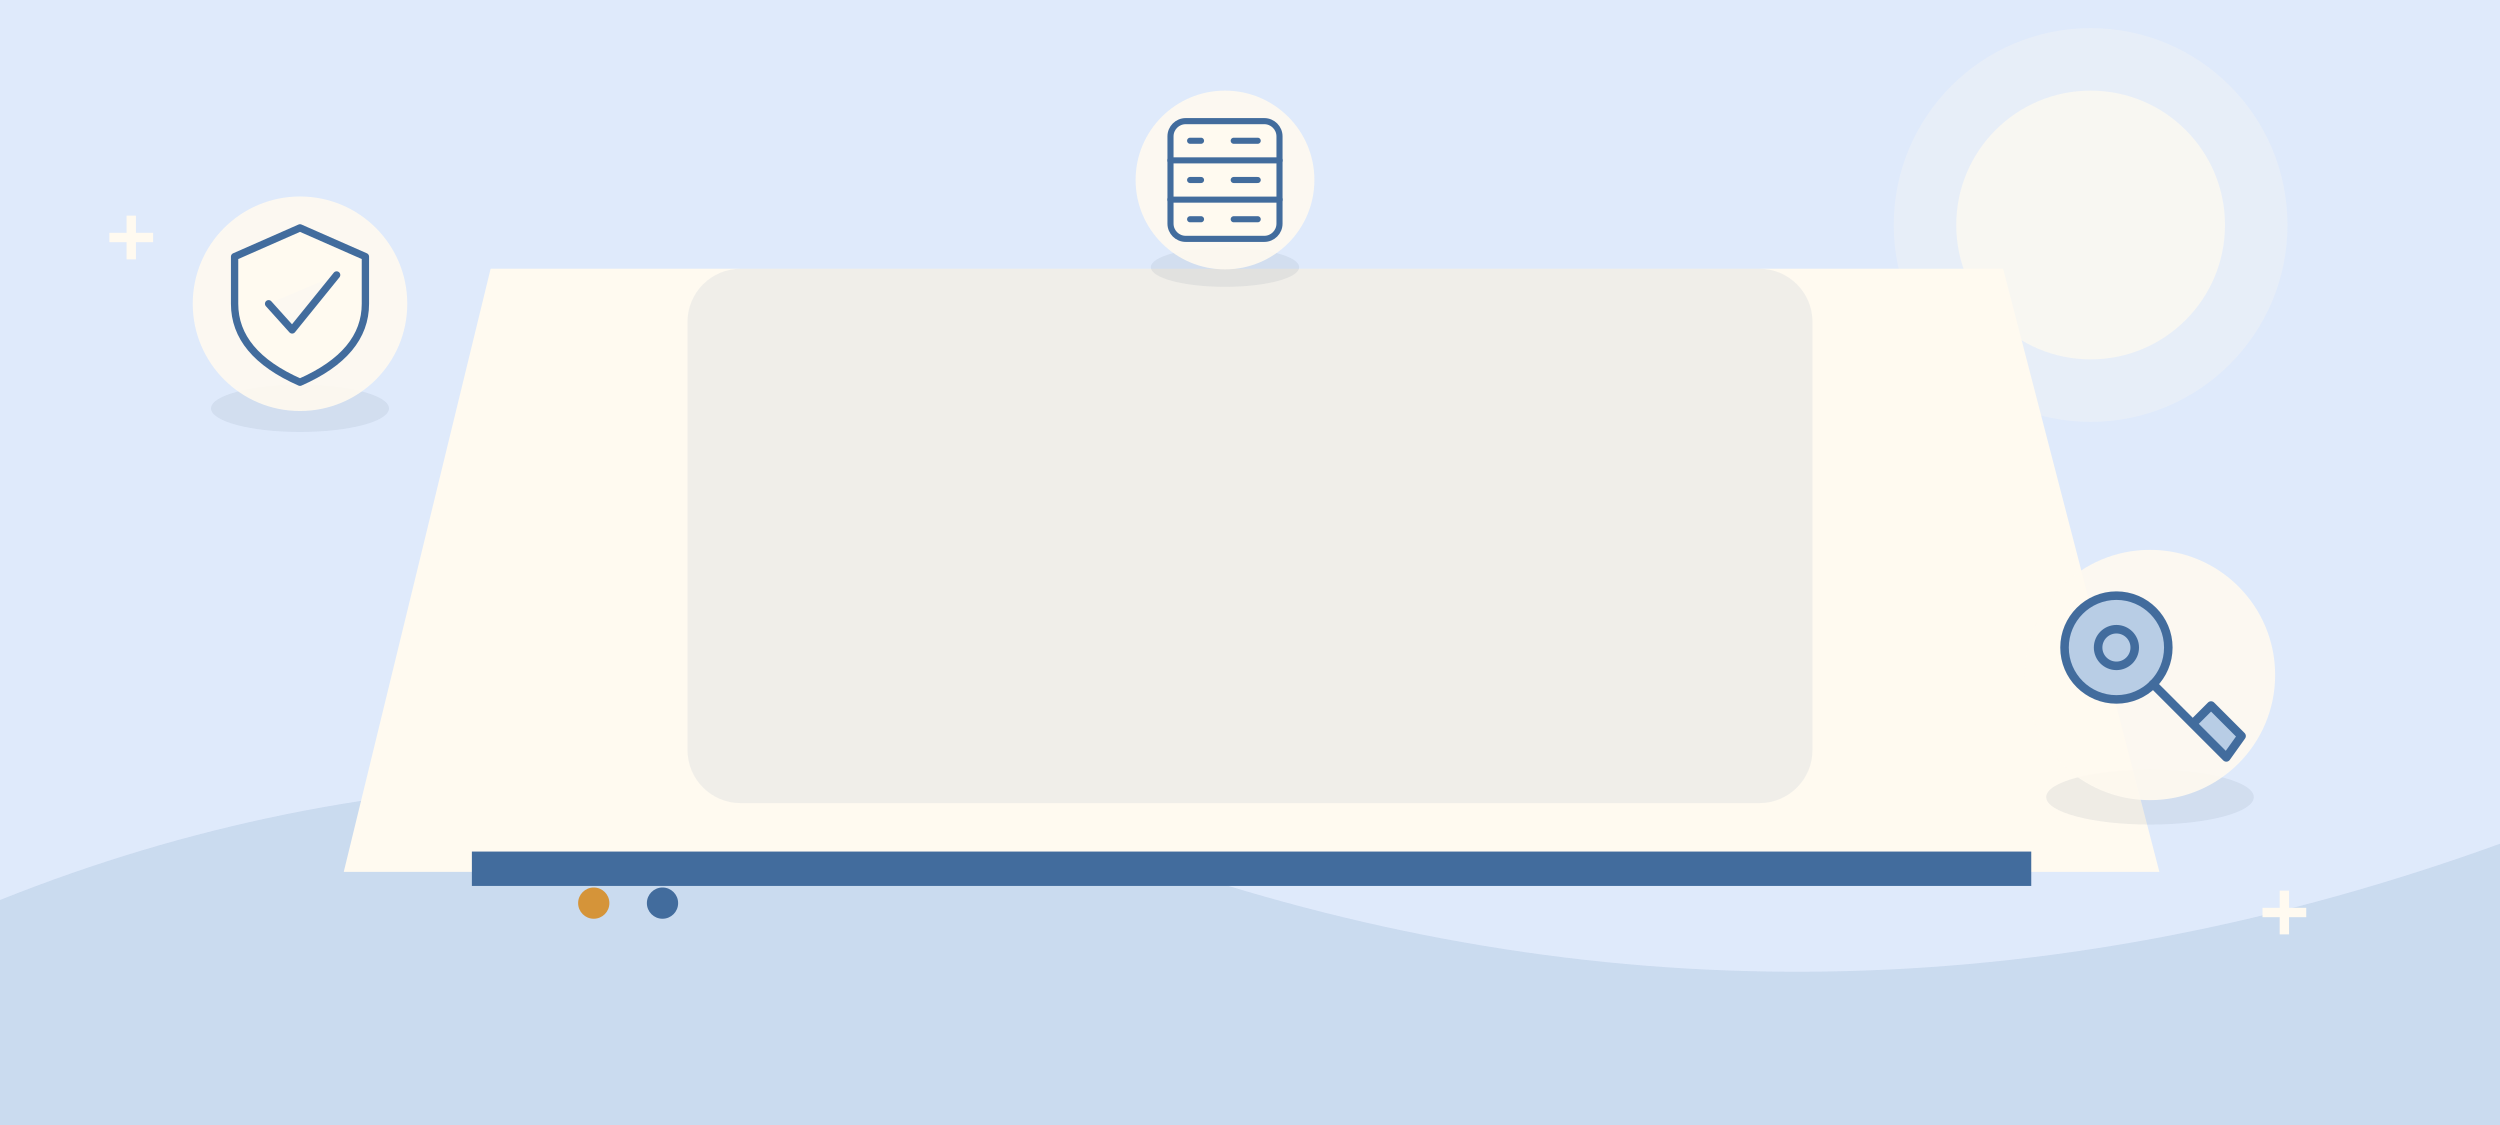
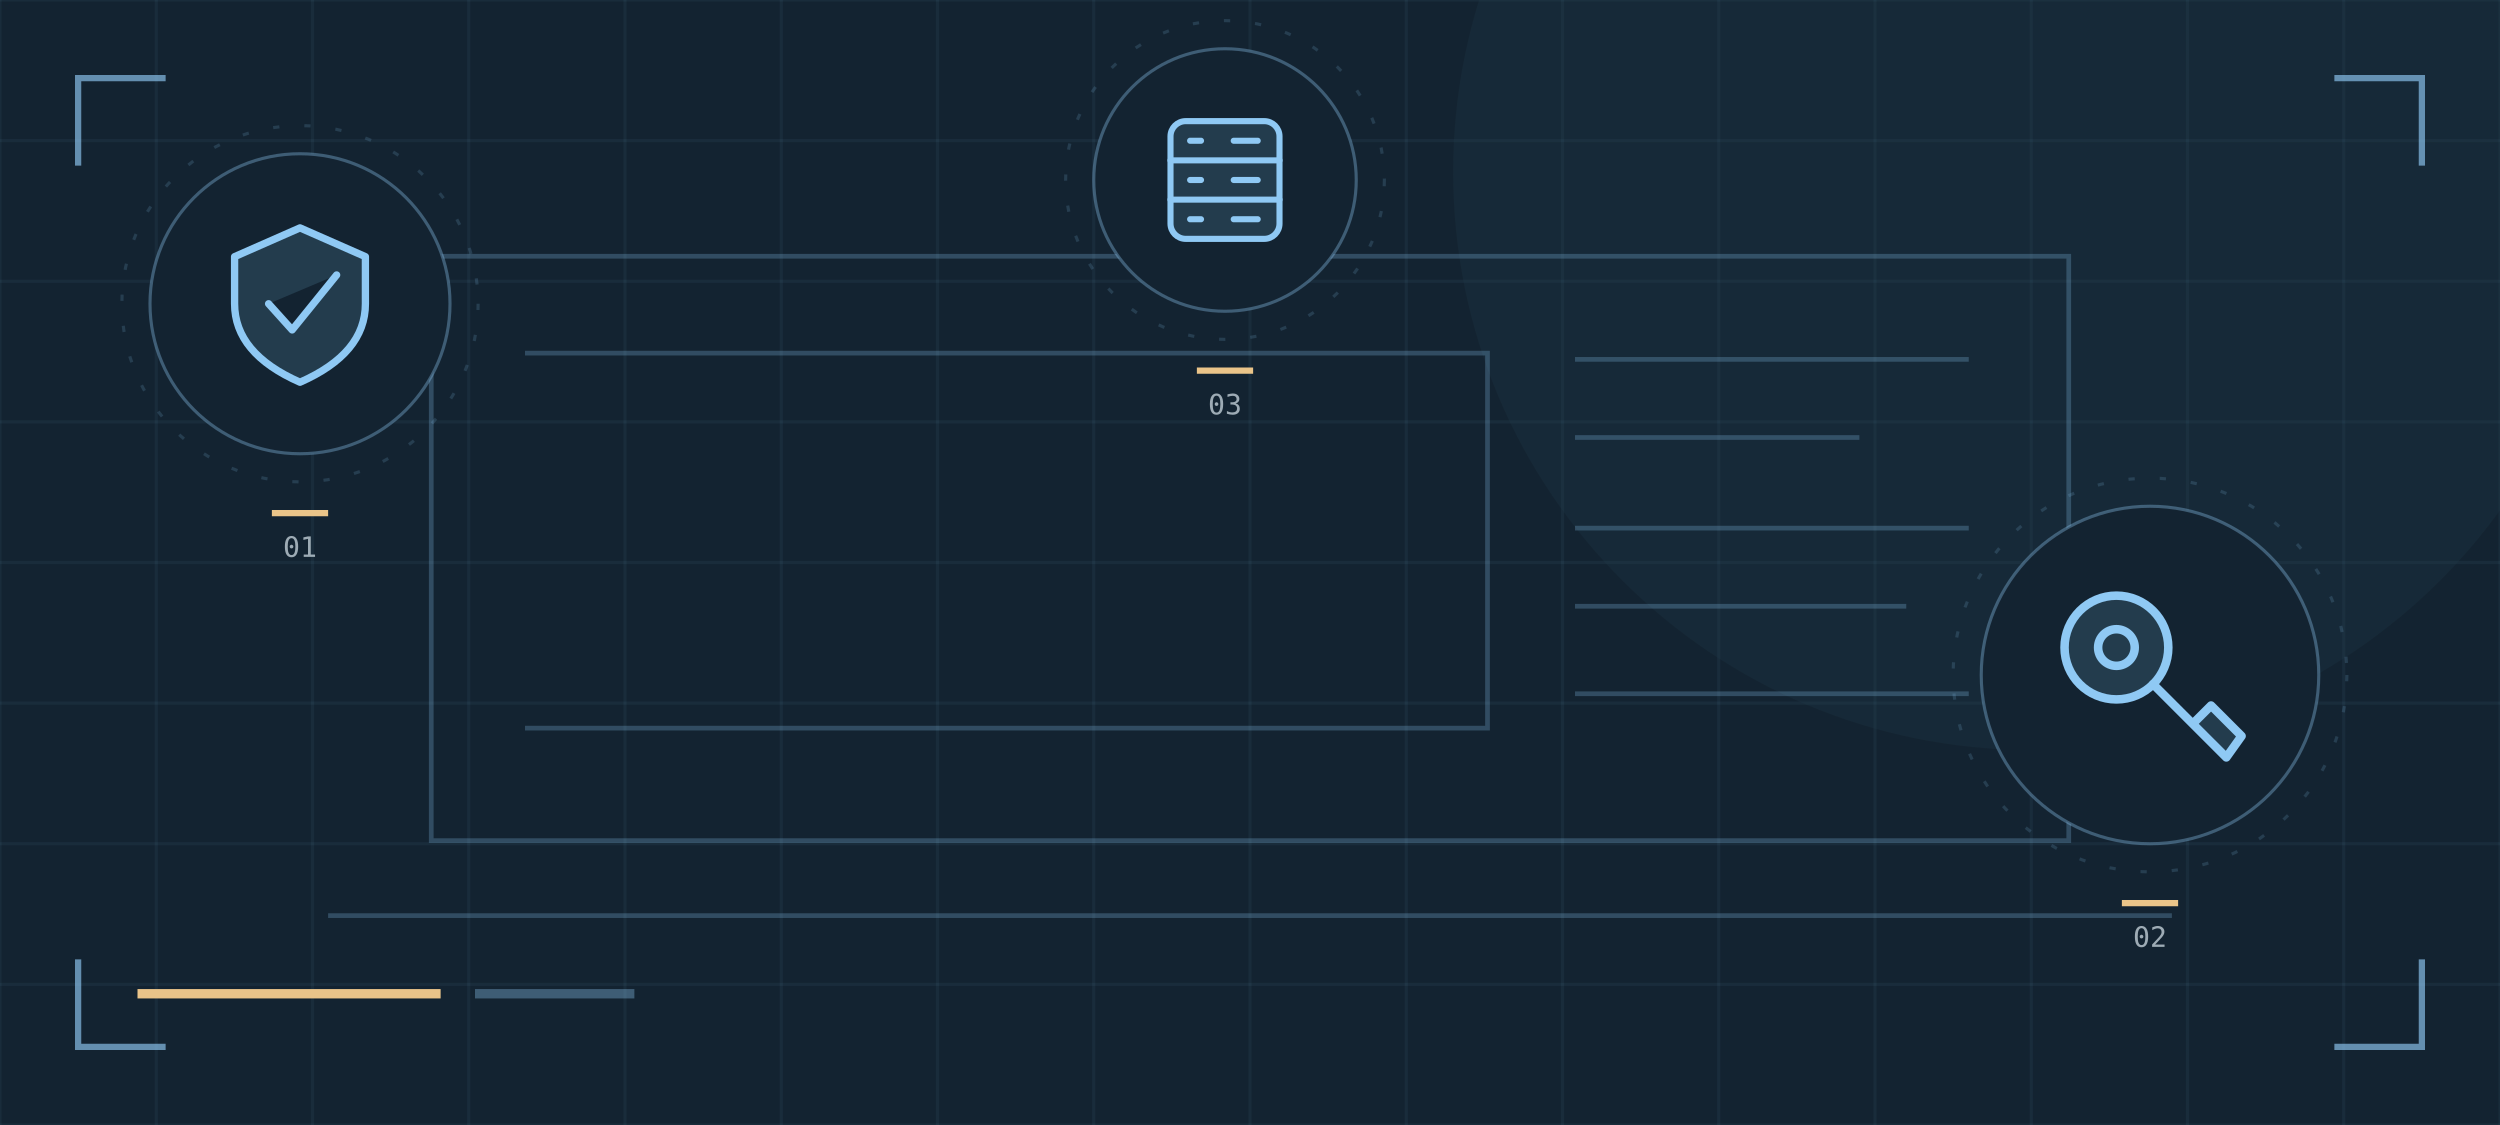
<svg xmlns="http://www.w3.org/2000/svg" class="world-art world-preview " viewBox="0 0 800 360" role="img" aria-label="Zero-trust access lab: Give each identity exactly the access it needs">
  <g>
-     <rect width="800" height="360" fill="#dfeafb" />
-     <circle cx="669" cy="72" r="43" fill="#fffaf0" opacity=".7" />
-     <circle cx="669" cy="72" r="63" fill="#fffaf0" opacity=".25" />
-     <path d="M0 288Q180 216 385 281T800 270V360H0Z" fill="#b8cde5" opacity=".55" />
-     <path d="M157 86H641L691 279H110Z" fill="#fffaf0" />
-     <rect x="220" y="86" width="360" height="171" rx="17" fill="#426c9d" opacity=".08" />
-     <path d="M151 278H650" stroke="#426c9d" stroke-width="11" />
-     <circle cx="190" cy="289" r="5" fill="#d59439" />
-     <circle cx="212" cy="289" r="5" fill="#426c9d" />
-     <g transform="translate(96 97.2) scale(0.8372093)">
-       <ellipse cy="40" rx="34" ry="9" fill="#2e4869" opacity=".08" />
-       <circle r="41" fill="#fffaf0" opacity=".9" />
-       <g stroke="#426c9d" stroke-width="2.8" stroke-linecap="round" stroke-linejoin="round" fill="#fffaf0">
-         <path d="M0-29L25-18V0Q25 19 0 30Q-25 19-25 0V-18ZM-12 0L-3 10L14-11" />
+     <rect width="800" height="360" fill="#132331" />
+     <g stroke="#8fc9f4" stroke-opacity=".055" fill="none">
+       <path d="M0 0V360" />
+       <path d="M50 0V360" />
+       <path d="M100 0V360" />
+       <path d="M150 0V360" />
+       <path d="M200 0V360" />
+       <path d="M250 0V360" />
+       <path d="M300 0V360" />
+       <path d="M350 0V360" />
+       <path d="M400 0V360" />
+       <path d="M450 0V360" />
+       <path d="M500 0V360" />
+       <path d="M550 0V360" />
+       <path d="M600 0V360" />
+       <path d="M650 0V360" />
+       <path d="M700 0V360" />
+       <path d="M750 0V360" />
+       <path d="M800 0V360" />
+       <path d="M0 0H800" />
+       <path d="M0 45H800" />
+       <path d="M0 90H800" />
+       <path d="M0 135H800" />
+       <path d="M0 180H800" />
+       <path d="M0 225H800" />
+       <path d="M0 270H800" />
+       <path d="M0 315H800" />
+       <path d="M0 360H800" />
+     </g>
+     <circle cx="650" cy="55" r="185" fill="#203b4a" opacity=".25" />
+     <g stroke="#8fc9f4" stroke-width="1.5" stroke-opacity=".25" fill="none">
+       <path d="M138 82H662V269H138ZM168 113H476V233H168M504 115H630M504 140H595M504 169H630M504 194H610M504 222H630M105 293H695" />
+     </g>
+     <g transform="translate(96 97.2)">
+       <circle r="48" fill="#132331" stroke="#8fc9f4" stroke-opacity=".35" />
+       <circle r="57" fill="none" stroke="#8fc9f4" stroke-opacity=".16" stroke-dasharray="2 8" />
+       <g transform="scale(0.8372093)">
+         <g stroke="#8fc9f4" stroke-width="2.8" stroke-linecap="round" stroke-linejoin="round" fill="#233c4d">
+           <path d="M0-29L25-18V0Q25 19 0 30Q-25 19-25 0V-18ZM-12 0L-3 10L14-11" />
+         </g>
      </g>
+       <path d="M-9 67H9" stroke="#eac489" stroke-width="2" />
+       <text y="81" fill="#d8e6ed" text-anchor="middle" font-family="monospace" font-size="9" opacity=".7">01</text>
    </g>
-     <g transform="translate(688 216) scale(0.9767442)">
-       <ellipse cy="40" rx="34" ry="9" fill="#2e4869" opacity=".08" />
-       <circle r="41" fill="#fffaf0" opacity=".9" />
-       <g stroke="#426c9d" stroke-width="2.8" stroke-linecap="round" stroke-linejoin="round" fill="#b8cde5">
-         <circle cx="-11" cy="-9" r="17" />
-         <circle cx="-11" cy="-9" r="6" />
-         <path d="M1 3L25 27L30 20L20 10L14 16" />
+     <g transform="translate(688 216)">
+       <circle r="54" fill="#132331" stroke="#8fc9f4" stroke-opacity=".35" />
+       <circle r="63" fill="none" stroke="#8fc9f4" stroke-opacity=".16" stroke-dasharray="2 8" />
+       <g transform="scale(0.9767442)">
+         <g stroke="#8fc9f4" stroke-width="2.8" stroke-linecap="round" stroke-linejoin="round" fill="#233c4d">
+           <circle cx="-11" cy="-9" r="17" />
+           <circle cx="-11" cy="-9" r="6" />
+           <path d="M1 3L25 27L30 20L20 10L14 16" />
+         </g>
      </g>
+       <path d="M-9 73H9" stroke="#eac489" stroke-width="2" />
+       <text y="87" fill="#d8e6ed" text-anchor="middle" font-family="monospace" font-size="9" opacity=".7">02</text>
    </g>
-     <g transform="translate(392 57.6) scale(0.6976744)">
-       <ellipse cy="40" rx="34" ry="9" fill="#2e4869" opacity=".08" />
-       <circle r="41" fill="#fffaf0" opacity=".9" />
-       <g stroke="#426c9d" stroke-width="2.8" stroke-linecap="round" stroke-linejoin="round" fill="#fffaf0">
-         <rect x="-25" y="-27" width="50" height="54" rx="7" />
-         <path d="M-25-9H25M-25 9H25M-16-18H-11M-16 0H-11M-16 18H-11M4-18H15M4 0H15M4 18H15" />
+     <g transform="translate(392 57.6)">
+       <circle r="42" fill="#132331" stroke="#8fc9f4" stroke-opacity=".35" />
+       <circle r="51" fill="none" stroke="#8fc9f4" stroke-opacity=".16" stroke-dasharray="2 8" />
+       <g transform="scale(0.6976744)">
+         <g stroke="#8fc9f4" stroke-width="2.8" stroke-linecap="round" stroke-linejoin="round" fill="#233c4d">
+           <rect x="-25" y="-27" width="50" height="54" rx="7" />
+           <path d="M-25-9H25M-25 9H25M-16-18H-11M-16 0H-11M-16 18H-11M4-18H15M4 0H15M4 18H15" />
+         </g>
      </g>
+       <path d="M-9 61H9" stroke="#eac489" stroke-width="2" />
+       <text y="75" fill="#d8e6ed" text-anchor="middle" font-family="monospace" font-size="9" opacity=".7">03</text>
    </g>
-     <path d="M42 69v14M35 76h14M731 285v14M724 292h14" stroke="#fffaf0" stroke-width="3" />
+     <path d="M25 53V25H53M747 25H775V53M25 307V335H53M747 335H775V307" stroke="#8fc9f4" stroke-width="2" fill="none" opacity=".65" />
+     <path d="M44 318H141" stroke="#eac489" stroke-width="3" />
+     <path d="M152 318H203" stroke="#8fc9f4" stroke-width="3" opacity=".35" />
  </g>
</svg>
